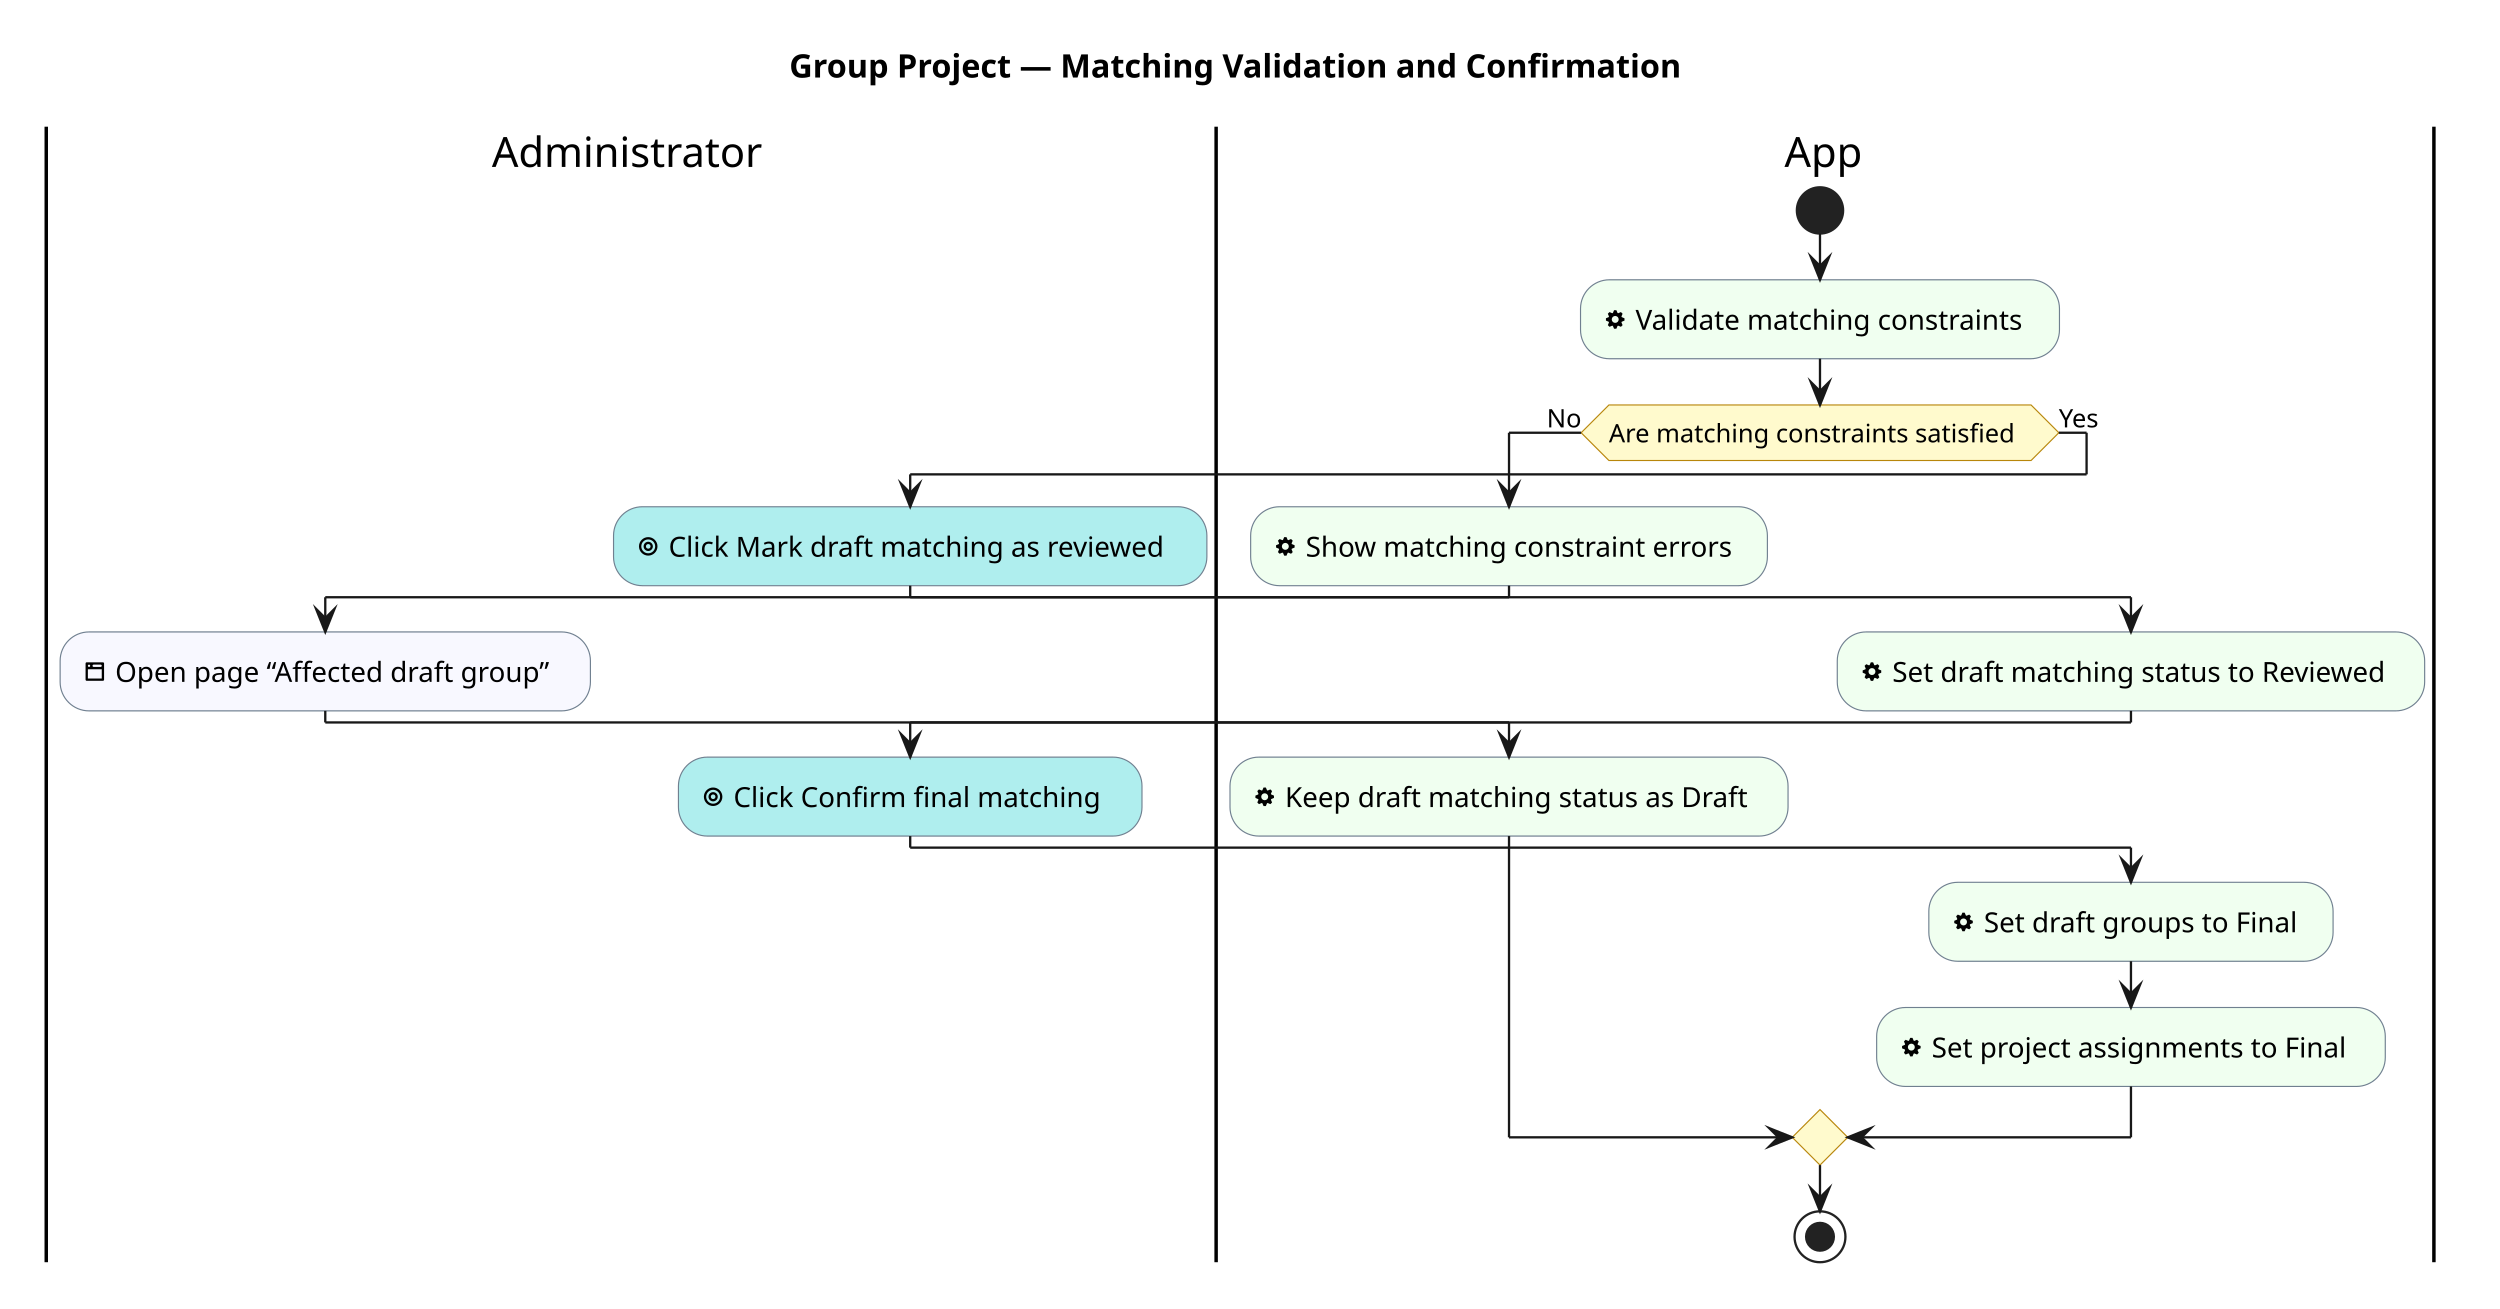
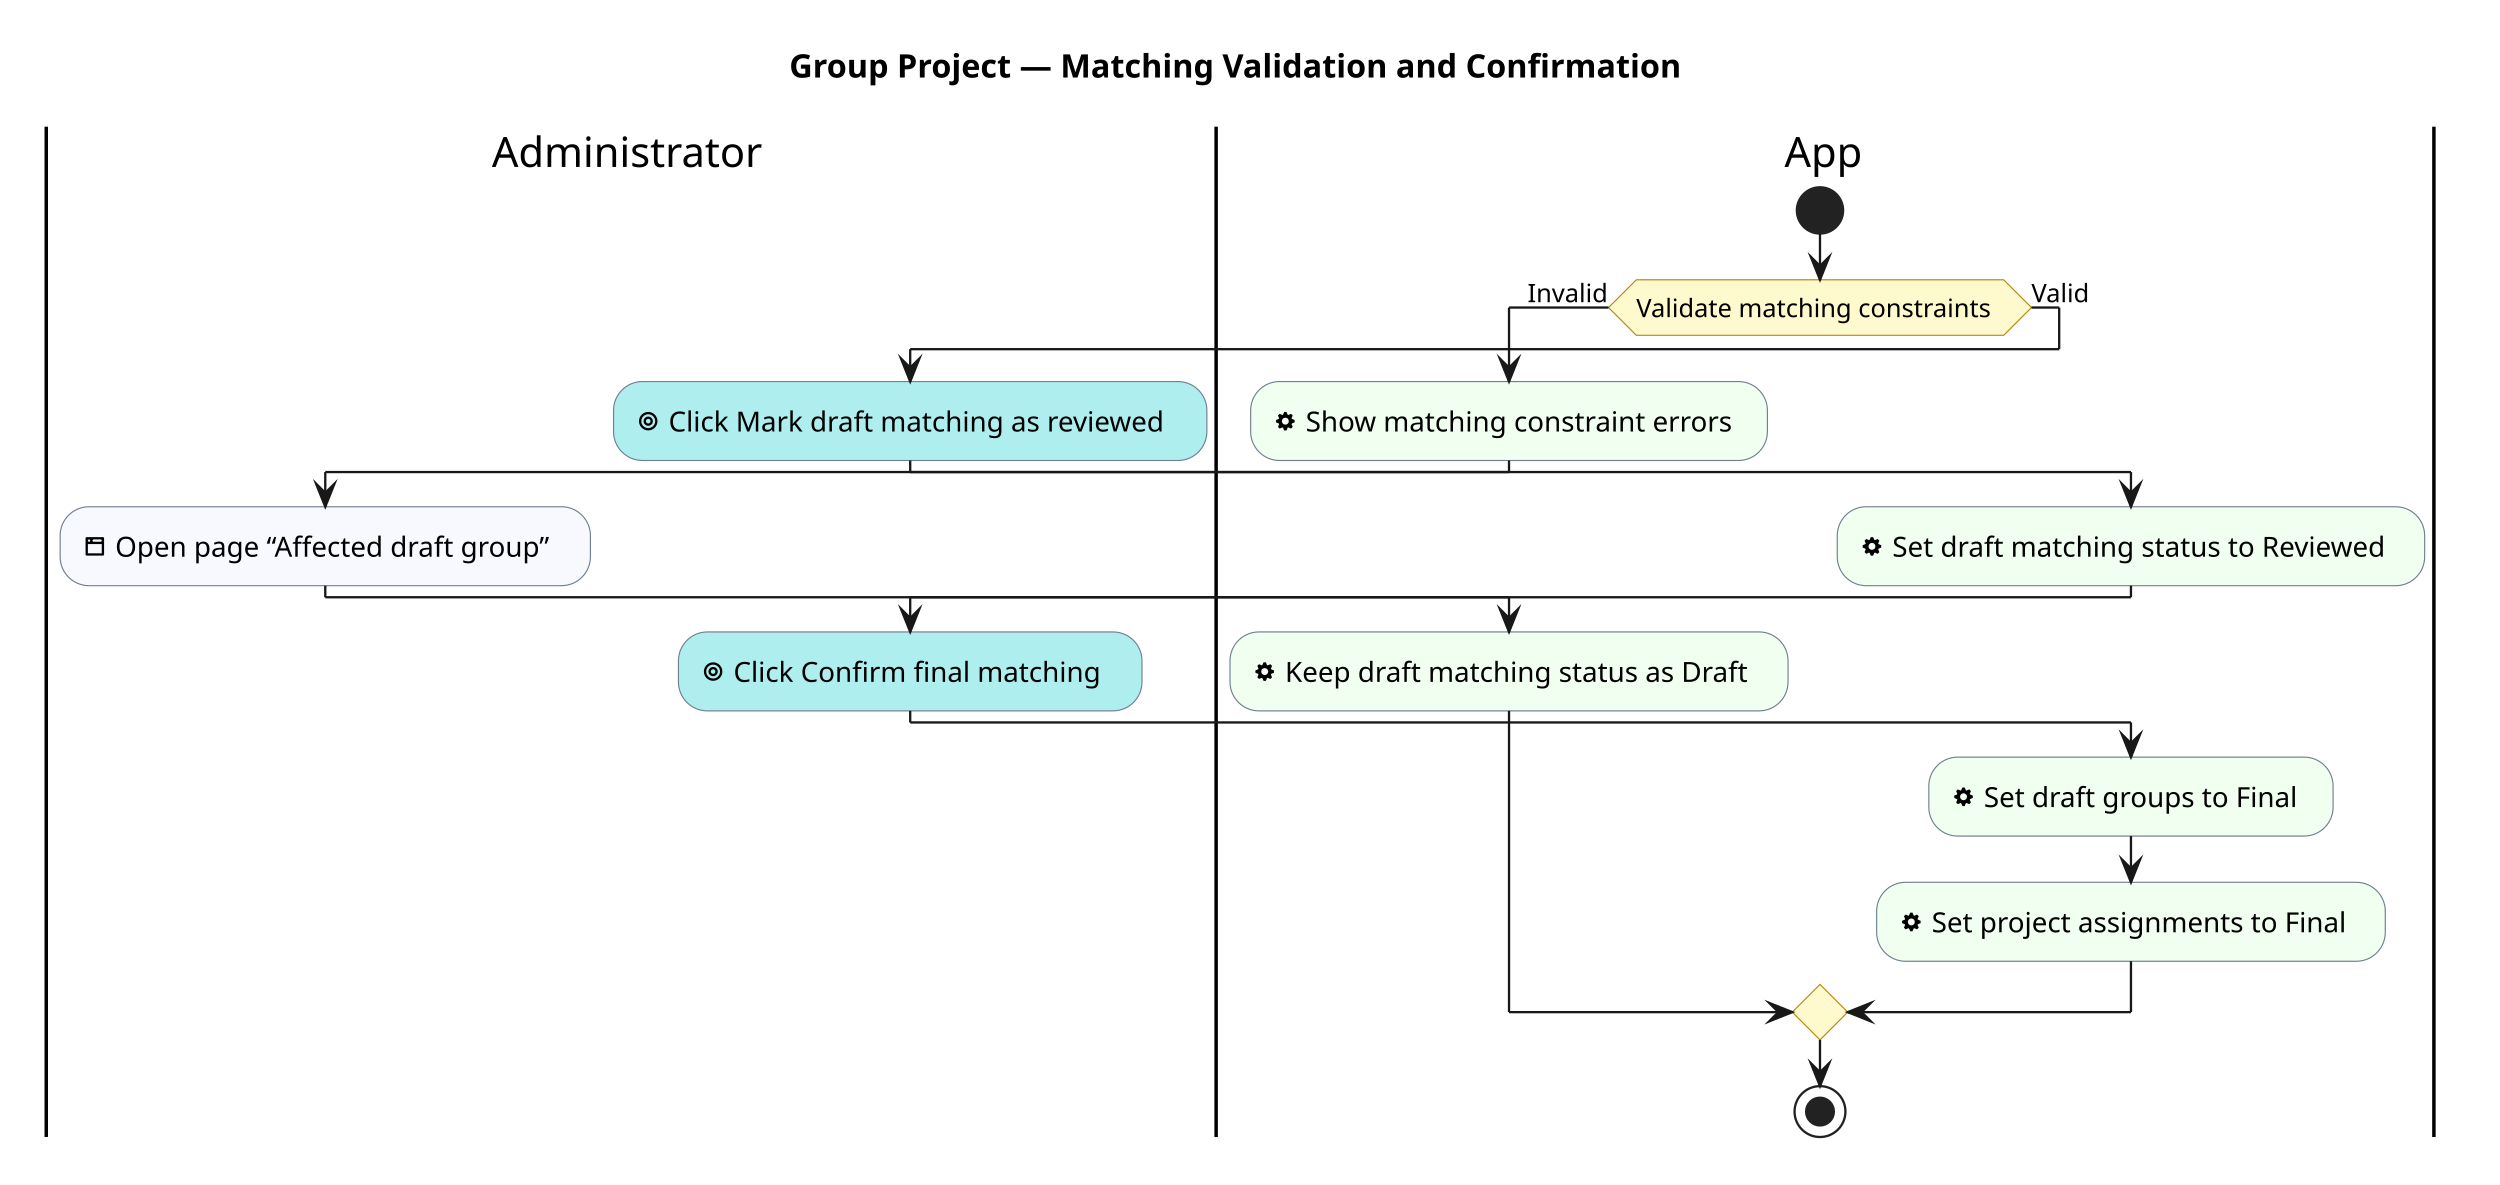
- <svg xmlns="http://www.w3.org/2000/svg" contentStyleType="text/css" data-diagram-type="ACTIVITY" height="566px" preserveAspectRatio="none" style="width:1081px;height:566px;background:#FFFFFF;" version="1.1" viewBox="0 0 1081 566" width="1081px" zoomAndPan="magnify">
+ <svg xmlns="http://www.w3.org/2000/svg" contentStyleType="text/css" data-diagram-type="ACTIVITY" height="512px" preserveAspectRatio="none" style="width:1081px;height:512px;background:#FFFFFF;" version="1.1" viewBox="0 0 1081 512" width="1081px" zoomAndPan="magnify">
  <defs />
  <g>
    <g class="title" data-source-line="2">
      <text fill="#000000" font-family="sans-serif" font-size="14" font-weight="700" lengthAdjust="spacing" textLength="396.71" x="341.279" y="33.535">Group Project — Matching Validation and Confirmation</text>
    </g>
    <rect fill="none" height="21.199" style="stroke:none;stroke-width:1;" width="1034.269" x="20" y="54.785" />
-     <rect fill="#F8F8FF" height="34.133" rx="12.5" ry="12.5" style="stroke:#708090;stroke-width:0.5;" width="229.295" x="26" y="273.25" />
-     <path d="M37.34,286.383 A0.5,0.5 0 0 0 37,286.883 L37,293.883 A0.5,0.5 0 0 0 37.5,294.383 L44.5,294.383 A0.5,0.5 0 0 0 45,293.883 L45,286.883 A0.5,0.5 0 0 0 44.5,286.383 L37.5,286.383 A0.5,0.5 0 0 0 37.41,286.383 A0.5,0.5 0 0 0 37.35,286.383 M38.5,287.383 C38.78,287.383 39,287.603 39,287.883 C39,288.163 38.78,288.383 38.5,288.383 C38.22,288.383 38,288.163 38,287.883 C38,287.603 38.22,287.383 38.5,287.383 M40.5,287.383 L43.5,287.383 C43.78,287.383 44,287.603 44,287.883 C44,288.163 43.78,288.383 43.5,288.383 L40.5,288.383 C40.22,288.383 40,288.163 40,287.883 C40,287.603 40.22,287.383 40.5,287.383 M38,289.383 L44,289.383 L44,293.383 L38,293.383 L38,289.383" fill="#000000" />
-     <text fill="#000000" font-family="sans-serif" font-size="12" lengthAdjust="spacing" textLength="195.498" x="49.797" y="294.852">Open page “Affected draft group”</text>
-     <rect fill="#AFEEEE" height="34.133" rx="12.5" ry="12.5" style="stroke:#708090;stroke-width:0.5;" width="256.559" x="265.295" y="219.117" />
-     <path d="M280.295,232.25 C278.095,232.25 276.295,234.05 276.295,236.25 C276.295,238.45 278.095,240.25 280.295,240.25 C282.495,240.25 284.295,238.45 284.295,236.25 C284.295,234.05 282.495,232.25 280.295,232.25 M280.295,233.25 C281.955,233.25 283.295,234.59 283.295,236.25 C283.295,237.91 281.955,239.25 280.295,239.25 C278.635,239.25 277.295,237.91 277.295,236.25 C277.295,234.59 278.635,233.25 280.295,233.25 M280.295,234.25 C279.195,234.25 278.295,235.15 278.295,236.25 C278.295,237.35 279.195,238.25 280.295,238.25 C281.395,238.25 282.295,237.35 282.295,236.25 C282.295,235.15 281.395,234.25 280.295,234.25 M280.295,235.25 C280.855,235.25 281.295,235.69 281.295,236.25 C281.295,236.81 280.855,237.25 280.295,237.25 C279.735,237.25 279.295,236.81 279.295,236.25 C279.295,235.69 279.735,235.25 280.295,235.25" fill="#000000" />
-     <text fill="#000000" font-family="sans-serif" font-size="12" lengthAdjust="spacing" textLength="222.762" x="289.092" y="240.719">Click Mark draft matching as reviewed</text>
-     <rect fill="#AFEEEE" height="34.133" rx="12.5" ry="12.5" style="stroke:#708090;stroke-width:0.5;" width="200.438" x="293.356" y="327.383" />
-     <path d="M308.356,340.516 C306.156,340.516 304.356,342.316 304.356,344.516 C304.356,346.716 306.156,348.516 308.356,348.516 C310.555,348.516 312.356,346.716 312.356,344.516 C312.356,342.316 310.555,340.516 308.356,340.516 M308.356,341.516 C310.015,341.516 311.356,342.856 311.356,344.516 C311.356,346.176 310.015,347.516 308.356,347.516 C306.695,347.516 305.356,346.176 305.356,344.516 C305.356,342.856 306.695,341.516 308.356,341.516 M308.356,342.516 C307.255,342.516 306.356,343.416 306.356,344.516 C306.356,345.616 307.255,346.516 308.356,346.516 C309.455,346.516 310.356,345.616 310.356,344.516 C310.356,343.416 309.455,342.516 308.356,342.516 M308.356,343.516 C308.916,343.516 309.356,343.956 309.356,344.516 C309.356,345.076 308.916,345.516 308.356,345.516 C307.796,345.516 307.356,345.076 307.356,344.516 C307.356,343.956 307.796,343.516 308.356,343.516" fill="#000000" />
-     <text fill="#000000" font-family="sans-serif" font-size="12" lengthAdjust="spacing" textLength="166.641" x="317.152" y="348.984">Click Confirm final matching</text>
-     <line style="stroke:#000000;stroke-width:1.5;" x1="20" x2="20" y1="54.785" y2="545.781" />
+     <rect fill="#F8F8FF" height="34.133" rx="12.5" ry="12.5" style="stroke:#708090;stroke-width:0.5;" width="229.295" x="26" y="219.117" />
+     <path d="M37.34,232.25 A0.5,0.5 0 0 0 37,232.75 L37,239.75 A0.5,0.5 0 0 0 37.5,240.25 L44.5,240.25 A0.5,0.5 0 0 0 45,239.75 L45,232.75 A0.5,0.5 0 0 0 44.5,232.25 L37.5,232.25 A0.5,0.5 0 0 0 37.41,232.25 A0.5,0.5 0 0 0 37.35,232.25 M38.5,233.25 C38.78,233.25 39,233.47 39,233.75 C39,234.03 38.78,234.25 38.5,234.25 C38.22,234.25 38,234.03 38,233.75 C38,233.47 38.22,233.25 38.5,233.25 M40.5,233.25 L43.5,233.25 C43.78,233.25 44,233.47 44,233.75 C44,234.03 43.78,234.25 43.5,234.25 L40.5,234.25 C40.22,234.25 40,234.03 40,233.75 C40,233.47 40.22,233.25 40.5,233.25 M38,235.25 L44,235.25 L44,239.25 L38,239.25 L38,235.25" fill="#000000" />
+     <text fill="#000000" font-family="sans-serif" font-size="12" lengthAdjust="spacing" textLength="195.498" x="49.797" y="240.719">Open page “Affected draft group”</text>
+     <rect fill="#AFEEEE" height="34.133" rx="12.5" ry="12.5" style="stroke:#708090;stroke-width:0.5;" width="256.559" x="265.295" y="164.984" />
+     <path d="M280.295,178.117 C278.095,178.117 276.295,179.917 276.295,182.117 C276.295,184.317 278.095,186.117 280.295,186.117 C282.495,186.117 284.295,184.317 284.295,182.117 C284.295,179.917 282.495,178.117 280.295,178.117 M280.295,179.117 C281.955,179.117 283.295,180.457 283.295,182.117 C283.295,183.777 281.955,185.117 280.295,185.117 C278.635,185.117 277.295,183.777 277.295,182.117 C277.295,180.457 278.635,179.117 280.295,179.117 M280.295,180.117 C279.195,180.117 278.295,181.017 278.295,182.117 C278.295,183.217 279.195,184.117 280.295,184.117 C281.395,184.117 282.295,183.217 282.295,182.117 C282.295,181.017 281.395,180.117 280.295,180.117 M280.295,181.117 C280.855,181.117 281.295,181.557 281.295,182.117 C281.295,182.677 280.855,183.117 280.295,183.117 C279.735,183.117 279.295,182.677 279.295,182.117 C279.295,181.557 279.735,181.117 280.295,181.117" fill="#000000" />
+     <text fill="#000000" font-family="sans-serif" font-size="12" lengthAdjust="spacing" textLength="222.762" x="289.092" y="186.586">Click Mark draft matching as reviewed</text>
+     <rect fill="#AFEEEE" height="34.133" rx="12.5" ry="12.5" style="stroke:#708090;stroke-width:0.5;" width="200.438" x="293.356" y="273.25" />
+     <path d="M308.356,286.383 C306.156,286.383 304.356,288.183 304.356,290.383 C304.356,292.583 306.156,294.383 308.356,294.383 C310.555,294.383 312.356,292.583 312.356,290.383 C312.356,288.183 310.555,286.383 308.356,286.383 M308.356,287.383 C310.015,287.383 311.356,288.723 311.356,290.383 C311.356,292.043 310.015,293.383 308.356,293.383 C306.695,293.383 305.356,292.043 305.356,290.383 C305.356,288.723 306.695,287.383 308.356,287.383 M308.356,288.383 C307.255,288.383 306.356,289.283 306.356,290.383 C306.356,291.483 307.255,292.383 308.356,292.383 C309.455,292.383 310.356,291.483 310.356,290.383 C310.356,289.283 309.455,288.383 308.356,288.383 M308.356,289.383 C308.916,289.383 309.356,289.823 309.356,290.383 C309.356,290.943 308.916,291.383 308.356,291.383 C307.796,291.383 307.356,290.943 307.356,290.383 C307.356,289.823 307.796,289.383 308.356,289.383" fill="#000000" />
+     <text fill="#000000" font-family="sans-serif" font-size="12" lengthAdjust="spacing" textLength="166.641" x="317.152" y="294.852">Click Confirm final matching</text>
+     <line style="stroke:#000000;stroke-width:1.5;" x1="20" x2="20" y1="54.785" y2="491.648" />
    <ellipse cx="786.964" cy="90.984" fill="#222222" rx="10" ry="10" style="stroke:#222222;stroke-width:1;" />
-     <rect fill="#F0FFF0" height="34.133" rx="12.5" ry="12.5" style="stroke:#708090;stroke-width:0.5;" width="207.094" x="683.418" y="120.984" />
-     <path d="M697.918,134.117 L697.418,135.307 C697.317,135.337 697.227,135.387 697.138,135.437 L695.947,134.937 L695.227,135.657 L695.727,136.847 C695.678,136.947 695.638,137.027 695.597,137.127 L694.408,137.627 L694.408,138.627 L695.597,139.127 C695.638,139.227 695.678,139.307 695.727,139.407 L695.227,140.597 L695.947,141.317 L697.138,140.817 C697.227,140.857 697.317,140.907 697.418,140.947 L697.918,142.137 L698.918,142.137 L699.418,140.947 C699.508,140.907 699.607,140.867 699.697,140.817 L700.888,141.317 L701.607,140.597 L701.107,139.407 C701.148,139.317 701.197,139.217 701.237,139.127 L702.428,138.627 L702.428,137.627 L701.237,137.127 C701.207,137.037 701.158,136.937 701.107,136.847 L701.607,135.657 L700.888,134.937 L699.697,135.437 C699.607,135.397 699.508,135.347 699.418,135.307 L698.918,134.117 L697.918,134.117 M698.418,136.617 C699.247,136.617 699.918,137.287 699.918,138.117 C699.918,138.947 699.247,139.617 698.418,139.617 C697.587,139.617 696.918,138.947 696.918,138.117 C696.918,137.287 697.587,136.617 698.418,136.617" fill="#000000" />
-     <text fill="#000000" font-family="sans-serif" font-size="12" lengthAdjust="spacing" textLength="173.297" x="707.214" y="142.586">Validate matching constraints</text>
-     <polygon fill="#FFFACD" points="695.691,175.117,878.238,175.117,890.238,187.117,878.238,199.117,695.691,199.117,683.691,187.117,695.691,175.117" style="stroke:#B8860B;stroke-width:0.5;stroke-linejoin:miter;stroke-miterlimit:10;" />
-     <text fill="#000000" font-family="sans-serif" font-size="11" lengthAdjust="spacing" textLength="182.547" x="695.691" y="191.274">Are matching constraints satisfied</text>
-     <text fill="#000000" font-family="sans-serif" font-size="11" lengthAdjust="spacing" textLength="14.883" x="668.807" y="184.797">No</text>
-     <text fill="#000000" font-family="sans-serif" font-size="11" lengthAdjust="spacing" textLength="18.589" x="890.238" y="184.797">Yes</text>
-     <rect fill="#F0FFF0" height="34.133" rx="12.5" ry="12.5" style="stroke:#708090;stroke-width:0.5;" width="223.441" x="540.78" y="219.117" />
-     <path d="M555.28,232.25 L554.78,233.44 C554.68,233.47 554.59,233.52 554.5,233.57 L553.31,233.07 L552.59,233.79 L553.09,234.98 C553.04,235.08 553,235.16 552.96,235.26 L551.77,235.76 L551.77,236.76 L552.96,237.26 C553,237.36 553.04,237.44 553.09,237.54 L552.59,238.73 L553.31,239.45 L554.5,238.95 C554.59,238.99 554.68,239.04 554.78,239.08 L555.28,240.27 L556.28,240.27 L556.78,239.08 C556.87,239.04 556.97,239 557.06,238.95 L558.25,239.45 L558.97,238.73 L558.47,237.54 C558.51,237.45 558.56,237.35 558.6,237.26 L559.79,236.76 L559.79,235.76 L558.6,235.26 C558.57,235.17 558.52,235.07 558.47,234.98 L558.97,233.79 L558.25,233.07 L557.06,233.57 C556.97,233.53 556.87,233.48 556.78,233.44 L556.28,232.25 L555.28,232.25 M555.78,234.75 C556.61,234.75 557.28,235.42 557.28,236.25 C557.28,237.08 556.61,237.75 555.78,237.75 C554.95,237.75 554.28,237.08 554.28,236.25 C554.28,235.42 554.95,234.75 555.78,234.75" fill="#000000" />
-     <text fill="#000000" font-family="sans-serif" font-size="12" lengthAdjust="spacing" textLength="189.644" x="564.577" y="240.719">Show matching constraint errors</text>
-     <rect fill="#F0FFF0" height="34.133" rx="12.5" ry="12.5" style="stroke:#708090;stroke-width:0.5;" width="241.295" x="531.854" y="327.383" />
-     <path d="M546.354,340.516 L545.854,341.706 C545.754,341.736 545.663,341.786 545.573,341.836 L544.384,341.336 L543.663,342.056 L544.163,343.246 C544.114,343.346 544.073,343.426 544.034,343.526 L542.843,344.026 L542.843,345.026 L544.034,345.526 C544.073,345.626 544.114,345.706 544.163,345.806 L543.663,346.996 L544.384,347.716 L545.573,347.216 C545.663,347.256 545.754,347.306 545.854,347.346 L546.354,348.536 L547.354,348.536 L547.854,347.346 C547.943,347.306 548.043,347.266 548.134,347.216 L549.323,347.716 L550.043,346.996 L549.543,345.806 C549.583,345.716 549.634,345.616 549.673,345.526 L550.864,345.026 L550.864,344.026 L549.673,343.526 C549.644,343.436 549.593,343.336 549.543,343.246 L550.043,342.056 L549.323,341.336 L548.134,341.836 C548.043,341.796 547.943,341.746 547.854,341.706 L547.354,340.516 L546.354,340.516 M546.854,343.016 C547.683,343.016 548.354,343.686 548.354,344.516 C548.354,345.346 547.683,346.016 546.854,346.016 C546.024,346.016 545.354,345.346 545.354,344.516 C545.354,343.686 546.024,343.016 546.854,343.016" fill="#000000" />
-     <text fill="#000000" font-family="sans-serif" font-size="12" lengthAdjust="spacing" textLength="207.498" x="555.65" y="348.984">Keep draft matching status as Draft</text>
-     <rect fill="#F0FFF0" height="34.133" rx="12.5" ry="12.5" style="stroke:#708090;stroke-width:0.5;" width="253.986" x="794.435" y="273.25" />
-     <path d="M808.935,286.383 L808.435,287.573 C808.335,287.603 808.245,287.653 808.155,287.703 L806.965,287.203 L806.245,287.923 L806.745,289.113 C806.695,289.213 806.655,289.293 806.615,289.393 L805.425,289.893 L805.425,290.893 L806.615,291.393 C806.655,291.493 806.695,291.573 806.745,291.673 L806.245,292.863 L806.965,293.583 L808.155,293.083 C808.245,293.123 808.335,293.173 808.435,293.213 L808.935,294.403 L809.935,294.403 L810.435,293.213 C810.525,293.173 810.625,293.133 810.715,293.083 L811.905,293.583 L812.625,292.863 L812.125,291.673 C812.165,291.583 812.215,291.483 812.255,291.393 L813.445,290.893 L813.445,289.893 L812.255,289.393 C812.225,289.303 812.175,289.203 812.125,289.113 L812.625,287.923 L811.905,287.203 L810.715,287.703 C810.625,287.663 810.525,287.613 810.435,287.573 L809.935,286.383 L808.935,286.383 M809.435,288.883 C810.265,288.883 810.935,289.553 810.935,290.383 C810.935,291.213 810.265,291.883 809.435,291.883 C808.605,291.883 807.935,291.213 807.935,290.383 C807.935,289.553 808.605,288.883 809.435,288.883" fill="#000000" />
-     <text fill="#000000" font-family="sans-serif" font-size="12" lengthAdjust="spacing" textLength="220.19" x="818.231" y="294.852">Set draft matching status to Reviewed</text>
-     <rect fill="#F0FFF0" height="34.133" rx="12.5" ry="12.5" style="stroke:#708090;stroke-width:0.5;" width="174.797" x="834.029" y="381.516" />
-     <path d="M848.529,394.648 L848.029,395.838 C847.929,395.868 847.839,395.918 847.749,395.968 L846.559,395.468 L845.839,396.188 L846.339,397.378 C846.289,397.478 846.249,397.558 846.209,397.658 L845.019,398.158 L845.019,399.158 L846.209,399.658 C846.249,399.758 846.289,399.838 846.339,399.938 L845.839,401.128 L846.559,401.848 L847.749,401.348 C847.839,401.388 847.929,401.438 848.029,401.478 L848.529,402.668 L849.529,402.668 L850.029,401.478 C850.119,401.438 850.219,401.398 850.309,401.348 L851.499,401.848 L852.219,401.128 L851.719,399.938 C851.759,399.848 851.809,399.748 851.849,399.658 L853.039,399.158 L853.039,398.158 L851.849,397.658 C851.819,397.568 851.769,397.468 851.719,397.378 L852.219,396.188 L851.499,395.468 L850.309,395.968 C850.219,395.928 850.119,395.878 850.029,395.838 L849.529,394.648 L848.529,394.648 M849.029,397.148 C849.859,397.148 850.529,397.818 850.529,398.648 C850.529,399.478 849.859,400.148 849.029,400.148 C848.199,400.148 847.529,399.478 847.529,398.648 C847.529,397.818 848.199,397.148 849.029,397.148" fill="#000000" />
-     <text fill="#000000" font-family="sans-serif" font-size="12" lengthAdjust="spacing" textLength="141" x="857.826" y="403.117">Set draft groups to Final</text>
-     <rect fill="#F0FFF0" height="34.133" rx="12.5" ry="12.5" style="stroke:#708090;stroke-width:0.5;" width="219.932" x="811.462" y="435.648" />
-     <path d="M825.962,448.781 L825.462,449.971 C825.362,450.001 825.272,450.051 825.182,450.101 L823.992,449.601 L823.272,450.321 L823.772,451.511 C823.722,451.611 823.682,451.691 823.642,451.791 L822.452,452.291 L822.452,453.291 L823.642,453.791 C823.682,453.891 823.722,453.971 823.772,454.071 L823.272,455.261 L823.992,455.981 L825.182,455.481 C825.272,455.521 825.362,455.571 825.462,455.611 L825.962,456.801 L826.962,456.801 L827.462,455.611 C827.552,455.571 827.652,455.531 827.742,455.481 L828.932,455.981 L829.652,455.261 L829.152,454.071 C829.192,453.981 829.242,453.881 829.282,453.791 L830.472,453.291 L830.472,452.291 L829.282,451.791 C829.252,451.701 829.202,451.601 829.152,451.511 L829.652,450.321 L828.932,449.601 L827.742,450.101 C827.652,450.061 827.552,450.011 827.462,449.971 L826.962,448.781 L825.962,448.781 M826.462,451.281 C827.292,451.281 827.962,451.951 827.962,452.781 C827.962,453.611 827.292,454.281 826.462,454.281 C825.632,454.281 824.962,453.611 824.962,452.781 C824.962,451.951 825.632,451.281 826.462,451.281" fill="#000000" />
-     <text fill="#000000" font-family="sans-serif" font-size="12" lengthAdjust="spacing" textLength="186.135" x="835.259" y="457.25">Set project assignments to Final</text>
-     <polygon fill="#FFFACD" points="786.964,479.781,798.964,491.781,786.964,503.781,774.964,491.781,786.964,479.781" style="stroke:#B8860B;stroke-width:0.5;stroke-linejoin:miter;stroke-miterlimit:10;" />
-     <ellipse cx="786.964" cy="534.781" fill="none" rx="11" ry="11" style="stroke:#222222;stroke-width:1;" />
-     <ellipse cx="786.964" cy="534.781" fill="#222222" rx="6" ry="6" style="stroke:#222222;stroke-width:1;" />
-     <line style="stroke:#000000;stroke-width:1.5;" x1="525.854" x2="525.854" y1="54.785" y2="545.781" />
-     <line style="stroke:#000000;stroke-width:1.5;" x1="1052.421" x2="1052.421" y1="54.785" y2="545.781" />
+     <polygon fill="#FFFACD" points="707.537,120.984,866.392,120.984,878.392,132.984,866.392,144.984,707.537,144.984,695.537,132.984,707.537,120.984" style="stroke:#B8860B;stroke-width:0.5;stroke-linejoin:miter;stroke-miterlimit:10;" />
+     <text fill="#000000" font-family="sans-serif" font-size="11" lengthAdjust="spacing" textLength="158.856" x="707.537" y="137.142">Validate matching constraints</text>
+     <text fill="#000000" font-family="sans-serif" font-size="11" lengthAdjust="spacing" textLength="35.046" x="660.49" y="130.664">Invalid</text>
+     <text fill="#000000" font-family="sans-serif" font-size="11" lengthAdjust="spacing" textLength="26.549" x="878.392" y="130.664">Valid</text>
+     <rect fill="#F0FFF0" height="34.133" rx="12.5" ry="12.5" style="stroke:#708090;stroke-width:0.5;" width="223.441" x="540.78" y="164.984" />
+     <path d="M555.28,178.117 L554.78,179.307 C554.68,179.337 554.59,179.387 554.5,179.437 L553.31,178.937 L552.59,179.657 L553.09,180.847 C553.04,180.947 553,181.027 552.96,181.127 L551.77,181.627 L551.77,182.627 L552.96,183.127 C553,183.227 553.04,183.307 553.09,183.407 L552.59,184.597 L553.31,185.317 L554.5,184.817 C554.59,184.857 554.68,184.907 554.78,184.947 L555.28,186.137 L556.28,186.137 L556.78,184.947 C556.87,184.907 556.97,184.867 557.06,184.817 L558.25,185.317 L558.97,184.597 L558.47,183.407 C558.51,183.317 558.56,183.217 558.6,183.127 L559.79,182.627 L559.79,181.627 L558.6,181.127 C558.57,181.037 558.52,180.937 558.47,180.847 L558.97,179.657 L558.25,178.937 L557.06,179.437 C556.97,179.397 556.87,179.347 556.78,179.307 L556.28,178.117 L555.28,178.117 M555.78,180.617 C556.61,180.617 557.28,181.287 557.28,182.117 C557.28,182.947 556.61,183.617 555.78,183.617 C554.95,183.617 554.28,182.947 554.28,182.117 C554.28,181.287 554.95,180.617 555.78,180.617" fill="#000000" />
+     <text fill="#000000" font-family="sans-serif" font-size="12" lengthAdjust="spacing" textLength="189.644" x="564.577" y="186.586">Show matching constraint errors</text>
+     <rect fill="#F0FFF0" height="34.133" rx="12.5" ry="12.5" style="stroke:#708090;stroke-width:0.5;" width="241.295" x="531.854" y="273.25" />
+     <path d="M546.354,286.383 L545.854,287.573 C545.754,287.603 545.663,287.653 545.573,287.703 L544.384,287.203 L543.663,287.923 L544.163,289.113 C544.114,289.213 544.073,289.293 544.034,289.393 L542.843,289.893 L542.843,290.893 L544.034,291.393 C544.073,291.493 544.114,291.573 544.163,291.673 L543.663,292.863 L544.384,293.583 L545.573,293.083 C545.663,293.123 545.754,293.173 545.854,293.213 L546.354,294.403 L547.354,294.403 L547.854,293.213 C547.943,293.173 548.043,293.133 548.134,293.083 L549.323,293.583 L550.043,292.863 L549.543,291.673 C549.583,291.583 549.634,291.483 549.673,291.393 L550.864,290.893 L550.864,289.893 L549.673,289.393 C549.644,289.303 549.593,289.203 549.543,289.113 L550.043,287.923 L549.323,287.203 L548.134,287.703 C548.043,287.663 547.943,287.613 547.854,287.573 L547.354,286.383 L546.354,286.383 M546.854,288.883 C547.683,288.883 548.354,289.553 548.354,290.383 C548.354,291.213 547.683,291.883 546.854,291.883 C546.024,291.883 545.354,291.213 545.354,290.383 C545.354,289.553 546.024,288.883 546.854,288.883" fill="#000000" />
+     <text fill="#000000" font-family="sans-serif" font-size="12" lengthAdjust="spacing" textLength="207.498" x="555.65" y="294.852">Keep draft matching status as Draft</text>
+     <rect fill="#F0FFF0" height="34.133" rx="12.5" ry="12.5" style="stroke:#708090;stroke-width:0.5;" width="253.986" x="794.435" y="219.117" />
+     <path d="M808.935,232.25 L808.435,233.44 C808.335,233.47 808.245,233.52 808.155,233.57 L806.965,233.07 L806.245,233.79 L806.745,234.98 C806.695,235.08 806.655,235.16 806.615,235.26 L805.425,235.76 L805.425,236.76 L806.615,237.26 C806.655,237.36 806.695,237.44 806.745,237.54 L806.245,238.73 L806.965,239.45 L808.155,238.95 C808.245,238.99 808.335,239.04 808.435,239.08 L808.935,240.27 L809.935,240.27 L810.435,239.08 C810.525,239.04 810.625,239 810.715,238.95 L811.905,239.45 L812.625,238.73 L812.125,237.54 C812.165,237.45 812.215,237.35 812.255,237.26 L813.445,236.76 L813.445,235.76 L812.255,235.26 C812.225,235.17 812.175,235.07 812.125,234.98 L812.625,233.79 L811.905,233.07 L810.715,233.57 C810.625,233.53 810.525,233.48 810.435,233.44 L809.935,232.25 L808.935,232.25 M809.435,234.75 C810.265,234.75 810.935,235.42 810.935,236.25 C810.935,237.08 810.265,237.75 809.435,237.75 C808.605,237.75 807.935,237.08 807.935,236.25 C807.935,235.42 808.605,234.75 809.435,234.75" fill="#000000" />
+     <text fill="#000000" font-family="sans-serif" font-size="12" lengthAdjust="spacing" textLength="220.19" x="818.231" y="240.719">Set draft matching status to Reviewed</text>
+     <rect fill="#F0FFF0" height="34.133" rx="12.5" ry="12.5" style="stroke:#708090;stroke-width:0.5;" width="174.797" x="834.029" y="327.383" />
+     <path d="M848.529,340.516 L848.029,341.706 C847.929,341.736 847.839,341.786 847.749,341.836 L846.559,341.336 L845.839,342.056 L846.339,343.246 C846.289,343.346 846.249,343.426 846.209,343.526 L845.019,344.026 L845.019,345.026 L846.209,345.526 C846.249,345.626 846.289,345.706 846.339,345.806 L845.839,346.996 L846.559,347.716 L847.749,347.216 C847.839,347.256 847.929,347.306 848.029,347.346 L848.529,348.536 L849.529,348.536 L850.029,347.346 C850.119,347.306 850.219,347.266 850.309,347.216 L851.499,347.716 L852.219,346.996 L851.719,345.806 C851.759,345.716 851.809,345.616 851.849,345.526 L853.039,345.026 L853.039,344.026 L851.849,343.526 C851.819,343.436 851.769,343.336 851.719,343.246 L852.219,342.056 L851.499,341.336 L850.309,341.836 C850.219,341.796 850.119,341.746 850.029,341.706 L849.529,340.516 L848.529,340.516 M849.029,343.016 C849.859,343.016 850.529,343.686 850.529,344.516 C850.529,345.346 849.859,346.016 849.029,346.016 C848.199,346.016 847.529,345.346 847.529,344.516 C847.529,343.686 848.199,343.016 849.029,343.016" fill="#000000" />
+     <text fill="#000000" font-family="sans-serif" font-size="12" lengthAdjust="spacing" textLength="141" x="857.826" y="348.984">Set draft groups to Final</text>
+     <rect fill="#F0FFF0" height="34.133" rx="12.5" ry="12.5" style="stroke:#708090;stroke-width:0.5;" width="219.932" x="811.462" y="381.516" />
+     <path d="M825.962,394.648 L825.462,395.838 C825.362,395.868 825.272,395.918 825.182,395.968 L823.992,395.468 L823.272,396.188 L823.772,397.378 C823.722,397.478 823.682,397.558 823.642,397.658 L822.452,398.158 L822.452,399.158 L823.642,399.658 C823.682,399.758 823.722,399.838 823.772,399.938 L823.272,401.128 L823.992,401.848 L825.182,401.348 C825.272,401.388 825.362,401.438 825.462,401.478 L825.962,402.668 L826.962,402.668 L827.462,401.478 C827.552,401.438 827.652,401.398 827.742,401.348 L828.932,401.848 L829.652,401.128 L829.152,399.938 C829.192,399.848 829.242,399.748 829.282,399.658 L830.472,399.158 L830.472,398.158 L829.282,397.658 C829.252,397.568 829.202,397.468 829.152,397.378 L829.652,396.188 L828.932,395.468 L827.742,395.968 C827.652,395.928 827.552,395.878 827.462,395.838 L826.962,394.648 L825.962,394.648 M826.462,397.148 C827.292,397.148 827.962,397.818 827.962,398.648 C827.962,399.478 827.292,400.148 826.462,400.148 C825.632,400.148 824.962,399.478 824.962,398.648 C824.962,397.818 825.632,397.148 826.462,397.148" fill="#000000" />
+     <text fill="#000000" font-family="sans-serif" font-size="12" lengthAdjust="spacing" textLength="186.135" x="835.259" y="403.117">Set project assignments to Final</text>
+     <polygon fill="#FFFACD" points="786.964,425.648,798.964,437.648,786.964,449.648,774.964,437.648,786.964,425.648" style="stroke:#B8860B;stroke-width:0.5;stroke-linejoin:miter;stroke-miterlimit:10;" />
+     <ellipse cx="786.964" cy="480.648" fill="none" rx="11" ry="11" style="stroke:#222222;stroke-width:1;" />
+     <ellipse cx="786.964" cy="480.648" fill="#222222" rx="6" ry="6" style="stroke:#222222;stroke-width:1;" />
+     <line style="stroke:#000000;stroke-width:1.5;" x1="525.854" x2="525.854" y1="54.785" y2="491.648" />
+     <line style="stroke:#000000;stroke-width:1.5;" x1="1052.421" x2="1052.421" y1="54.785" y2="491.648" />
+     <line style="stroke:#181818;stroke-width:1;" x1="921.428" x2="921.428" y1="361.516" y2="381.516" />
+     <polygon fill="#181818" points="917.428,371.516,921.428,381.516,925.428,371.516,921.428,375.516" style="stroke:#181818;stroke-width:1;stroke-linejoin:miter;stroke-miterlimit:10;" />
+     <line style="stroke:#181818;stroke-width:1;" x1="695.537" x2="652.501" y1="132.984" y2="132.984" />
+     <line style="stroke:#181818;stroke-width:1;" x1="652.501" x2="652.501" y1="132.984" y2="164.984" />
+     <polygon fill="#181818" points="648.501,154.984,652.501,164.984,656.501,154.984,652.501,158.984" style="stroke:#181818;stroke-width:1;stroke-linejoin:miter;stroke-miterlimit:10;" />
+     <line style="stroke:#181818;stroke-width:1;" x1="652.501" x2="652.501" y1="307.383" y2="437.648" />
+     <line style="stroke:#181818;stroke-width:1;" x1="652.501" x2="774.964" y1="437.648" y2="437.648" />
+     <polygon fill="#181818" points="764.964,433.648,774.964,437.648,764.964,441.648,768.964,437.648" style="stroke:#181818;stroke-width:1;stroke-linejoin:miter;stroke-miterlimit:10;" />
+     <line style="stroke:#181818;stroke-width:1;" x1="921.428" x2="921.428" y1="415.648" y2="437.648" />
+     <line style="stroke:#181818;stroke-width:1;" x1="921.428" x2="798.964" y1="437.648" y2="437.648" />
+     <polygon fill="#181818" points="808.964,433.648,798.964,437.648,808.964,441.648,804.964,437.648" style="stroke:#181818;stroke-width:1;stroke-linejoin:miter;stroke-miterlimit:10;" />
    <line style="stroke:#181818;stroke-width:1;" x1="786.964" x2="786.964" y1="100.984" y2="120.984" />
    <polygon fill="#181818" points="782.964,110.984,786.964,120.984,790.964,110.984,786.964,114.984" style="stroke:#181818;stroke-width:1;stroke-linejoin:miter;stroke-miterlimit:10;" />
-     <line style="stroke:#181818;stroke-width:1;" x1="921.428" x2="921.428" y1="415.648" y2="435.648" />
-     <polygon fill="#181818" points="917.428,425.648,921.428,435.648,925.428,425.648,921.428,429.648" style="stroke:#181818;stroke-width:1;stroke-linejoin:miter;stroke-miterlimit:10;" />
-     <line style="stroke:#181818;stroke-width:1;" x1="683.691" x2="652.501" y1="187.117" y2="187.117" />
-     <line style="stroke:#181818;stroke-width:1;" x1="652.501" x2="652.501" y1="187.117" y2="219.117" />
-     <polygon fill="#181818" points="648.501,209.117,652.501,219.117,656.501,209.117,652.501,213.117" style="stroke:#181818;stroke-width:1;stroke-linejoin:miter;stroke-miterlimit:10;" />
-     <line style="stroke:#181818;stroke-width:1;" x1="652.501" x2="652.501" y1="361.516" y2="491.781" />
-     <line style="stroke:#181818;stroke-width:1;" x1="652.501" x2="774.964" y1="491.781" y2="491.781" />
-     <polygon fill="#181818" points="764.964,487.781,774.964,491.781,764.964,495.781,768.964,491.781" style="stroke:#181818;stroke-width:1;stroke-linejoin:miter;stroke-miterlimit:10;" />
-     <line style="stroke:#181818;stroke-width:1;" x1="921.428" x2="921.428" y1="469.781" y2="491.781" />
-     <line style="stroke:#181818;stroke-width:1;" x1="921.428" x2="798.964" y1="491.781" y2="491.781" />
-     <polygon fill="#181818" points="808.964,487.781,798.964,491.781,808.964,495.781,804.964,491.781" style="stroke:#181818;stroke-width:1;stroke-linejoin:miter;stroke-miterlimit:10;" />
-     <line style="stroke:#181818;stroke-width:1;" x1="786.964" x2="786.964" y1="155.117" y2="175.117" />
-     <polygon fill="#181818" points="782.964,165.117,786.964,175.117,790.964,165.117,786.964,169.117" style="stroke:#181818;stroke-width:1;stroke-linejoin:miter;stroke-miterlimit:10;" />
-     <line style="stroke:#181818;stroke-width:1;" x1="786.964" x2="786.964" y1="503.781" y2="523.781" />
-     <polygon fill="#181818" points="782.964,513.781,786.964,523.781,790.964,513.781,786.964,517.781" style="stroke:#181818;stroke-width:1;stroke-linejoin:miter;stroke-miterlimit:10;" />
-     <line style="stroke:#181818;stroke-width:1;" x1="652.501" x2="652.501" y1="253.25" y2="258.25" />
-     <line style="stroke:#181818;stroke-width:1;" x1="652.501" x2="140.648" y1="258.25" y2="258.25" />
-     <line style="stroke:#181818;stroke-width:1;" x1="140.648" x2="140.648" y1="258.25" y2="273.25" />
-     <polygon fill="#181818" points="136.648,263.25,140.648,273.25,144.648,263.25,140.648,267.25" style="stroke:#181818;stroke-width:1;stroke-linejoin:miter;stroke-miterlimit:10;" />
-     <line style="stroke:#181818;stroke-width:1;" x1="140.648" x2="140.648" y1="307.383" y2="312.383" />
-     <line style="stroke:#181818;stroke-width:1;" x1="140.648" x2="652.501" y1="312.383" y2="312.383" />
-     <line style="stroke:#181818;stroke-width:1;" x1="652.501" x2="652.501" y1="312.383" y2="327.383" />
-     <polygon fill="#181818" points="648.501,317.383,652.501,327.383,656.501,317.383,652.501,321.383" style="stroke:#181818;stroke-width:1;stroke-linejoin:miter;stroke-miterlimit:10;" />
-     <line style="stroke:#181818;stroke-width:1;" x1="393.574" x2="393.574" y1="253.25" y2="258.25" />
-     <line style="stroke:#181818;stroke-width:1;" x1="393.574" x2="921.428" y1="258.25" y2="258.25" />
-     <line style="stroke:#181818;stroke-width:1;" x1="921.428" x2="921.428" y1="258.25" y2="273.25" />
-     <polygon fill="#181818" points="917.428,263.25,921.428,273.25,925.428,263.25,921.428,267.25" style="stroke:#181818;stroke-width:1;stroke-linejoin:miter;stroke-miterlimit:10;" />
-     <line style="stroke:#181818;stroke-width:1;" x1="921.428" x2="921.428" y1="307.383" y2="312.383" />
-     <line style="stroke:#181818;stroke-width:1;" x1="921.428" x2="393.574" y1="312.383" y2="312.383" />
-     <line style="stroke:#181818;stroke-width:1;" x1="393.574" x2="393.574" y1="312.383" y2="327.383" />
-     <polygon fill="#181818" points="389.574,317.383,393.574,327.383,397.574,317.383,393.574,321.383" style="stroke:#181818;stroke-width:1;stroke-linejoin:miter;stroke-miterlimit:10;" />
-     <line style="stroke:#181818;stroke-width:1;" x1="393.574" x2="393.574" y1="361.516" y2="366.516" />
-     <line style="stroke:#181818;stroke-width:1;" x1="393.574" x2="921.428" y1="366.516" y2="366.516" />
-     <line style="stroke:#181818;stroke-width:1;" x1="921.428" x2="921.428" y1="366.516" y2="381.516" />
-     <polygon fill="#181818" points="917.428,371.516,921.428,381.516,925.428,371.516,921.428,375.516" style="stroke:#181818;stroke-width:1;stroke-linejoin:miter;stroke-miterlimit:10;" />
-     <line style="stroke:#181818;stroke-width:1;" x1="890.238" x2="902.238" y1="187.117" y2="187.117" />
-     <line style="stroke:#181818;stroke-width:1;" x1="902.238" x2="902.238" y1="187.117" y2="205.117" />
-     <line style="stroke:#181818;stroke-width:1;" x1="902.238" x2="393.574" y1="205.117" y2="205.117" />
-     <line style="stroke:#181818;stroke-width:1;" x1="393.574" x2="393.574" y1="205.117" y2="219.117" />
-     <polygon fill="#181818" points="389.574,209.117,393.574,219.117,397.574,209.117,393.574,213.117" style="stroke:#181818;stroke-width:1;stroke-linejoin:miter;stroke-miterlimit:10;" />
+     <line style="stroke:#181818;stroke-width:1;" x1="786.964" x2="786.964" y1="449.648" y2="469.648" />
+     <polygon fill="#181818" points="782.964,459.648,786.964,469.648,790.964,459.648,786.964,463.648" style="stroke:#181818;stroke-width:1;stroke-linejoin:miter;stroke-miterlimit:10;" />
+     <line style="stroke:#181818;stroke-width:1;" x1="652.501" x2="652.501" y1="199.117" y2="204.117" />
+     <line style="stroke:#181818;stroke-width:1;" x1="652.501" x2="140.648" y1="204.117" y2="204.117" />
+     <line style="stroke:#181818;stroke-width:1;" x1="140.648" x2="140.648" y1="204.117" y2="219.117" />
+     <polygon fill="#181818" points="136.648,209.117,140.648,219.117,144.648,209.117,140.648,213.117" style="stroke:#181818;stroke-width:1;stroke-linejoin:miter;stroke-miterlimit:10;" />
+     <line style="stroke:#181818;stroke-width:1;" x1="140.648" x2="140.648" y1="253.25" y2="258.25" />
+     <line style="stroke:#181818;stroke-width:1;" x1="140.648" x2="652.501" y1="258.25" y2="258.25" />
+     <line style="stroke:#181818;stroke-width:1;" x1="652.501" x2="652.501" y1="258.25" y2="273.25" />
+     <polygon fill="#181818" points="648.501,263.25,652.501,273.25,656.501,263.25,652.501,267.25" style="stroke:#181818;stroke-width:1;stroke-linejoin:miter;stroke-miterlimit:10;" />
+     <line style="stroke:#181818;stroke-width:1;" x1="393.574" x2="393.574" y1="199.117" y2="204.117" />
+     <line style="stroke:#181818;stroke-width:1;" x1="393.574" x2="921.428" y1="204.117" y2="204.117" />
+     <line style="stroke:#181818;stroke-width:1;" x1="921.428" x2="921.428" y1="204.117" y2="219.117" />
+     <polygon fill="#181818" points="917.428,209.117,921.428,219.117,925.428,209.117,921.428,213.117" style="stroke:#181818;stroke-width:1;stroke-linejoin:miter;stroke-miterlimit:10;" />
+     <line style="stroke:#181818;stroke-width:1;" x1="921.428" x2="921.428" y1="253.25" y2="258.25" />
+     <line style="stroke:#181818;stroke-width:1;" x1="921.428" x2="393.574" y1="258.25" y2="258.25" />
+     <line style="stroke:#181818;stroke-width:1;" x1="393.574" x2="393.574" y1="258.25" y2="273.25" />
+     <polygon fill="#181818" points="389.574,263.25,393.574,273.25,397.574,263.25,393.574,267.25" style="stroke:#181818;stroke-width:1;stroke-linejoin:miter;stroke-miterlimit:10;" />
+     <line style="stroke:#181818;stroke-width:1;" x1="393.574" x2="393.574" y1="307.383" y2="312.383" />
+     <line style="stroke:#181818;stroke-width:1;" x1="393.574" x2="921.428" y1="312.383" y2="312.383" />
+     <line style="stroke:#181818;stroke-width:1;" x1="921.428" x2="921.428" y1="312.383" y2="327.383" />
+     <polygon fill="#181818" points="917.428,317.383,921.428,327.383,925.428,317.383,921.428,321.383" style="stroke:#181818;stroke-width:1;stroke-linejoin:miter;stroke-miterlimit:10;" />
+     <line style="stroke:#181818;stroke-width:1;" x1="878.392" x2="890.392" y1="132.984" y2="132.984" />
+     <line style="stroke:#181818;stroke-width:1;" x1="890.392" x2="890.392" y1="132.984" y2="150.984" />
+     <line style="stroke:#181818;stroke-width:1;" x1="890.392" x2="393.574" y1="150.984" y2="150.984" />
+     <line style="stroke:#181818;stroke-width:1;" x1="393.574" x2="393.574" y1="150.984" y2="164.984" />
+     <polygon fill="#181818" points="389.574,154.984,393.574,164.984,397.574,154.984,393.574,158.984" style="stroke:#181818;stroke-width:1;stroke-linejoin:miter;stroke-miterlimit:10;" />
    <text fill="#000000" font-family="sans-serif" font-size="18" lengthAdjust="spacing" textLength="120.498" x="212.678" y="72.188">Administrator</text>
    <text fill="#000000" font-family="sans-serif" font-size="18" lengthAdjust="spacing" textLength="35.077" x="771.599" y="72.188">App</text>
  </g>
</svg>
